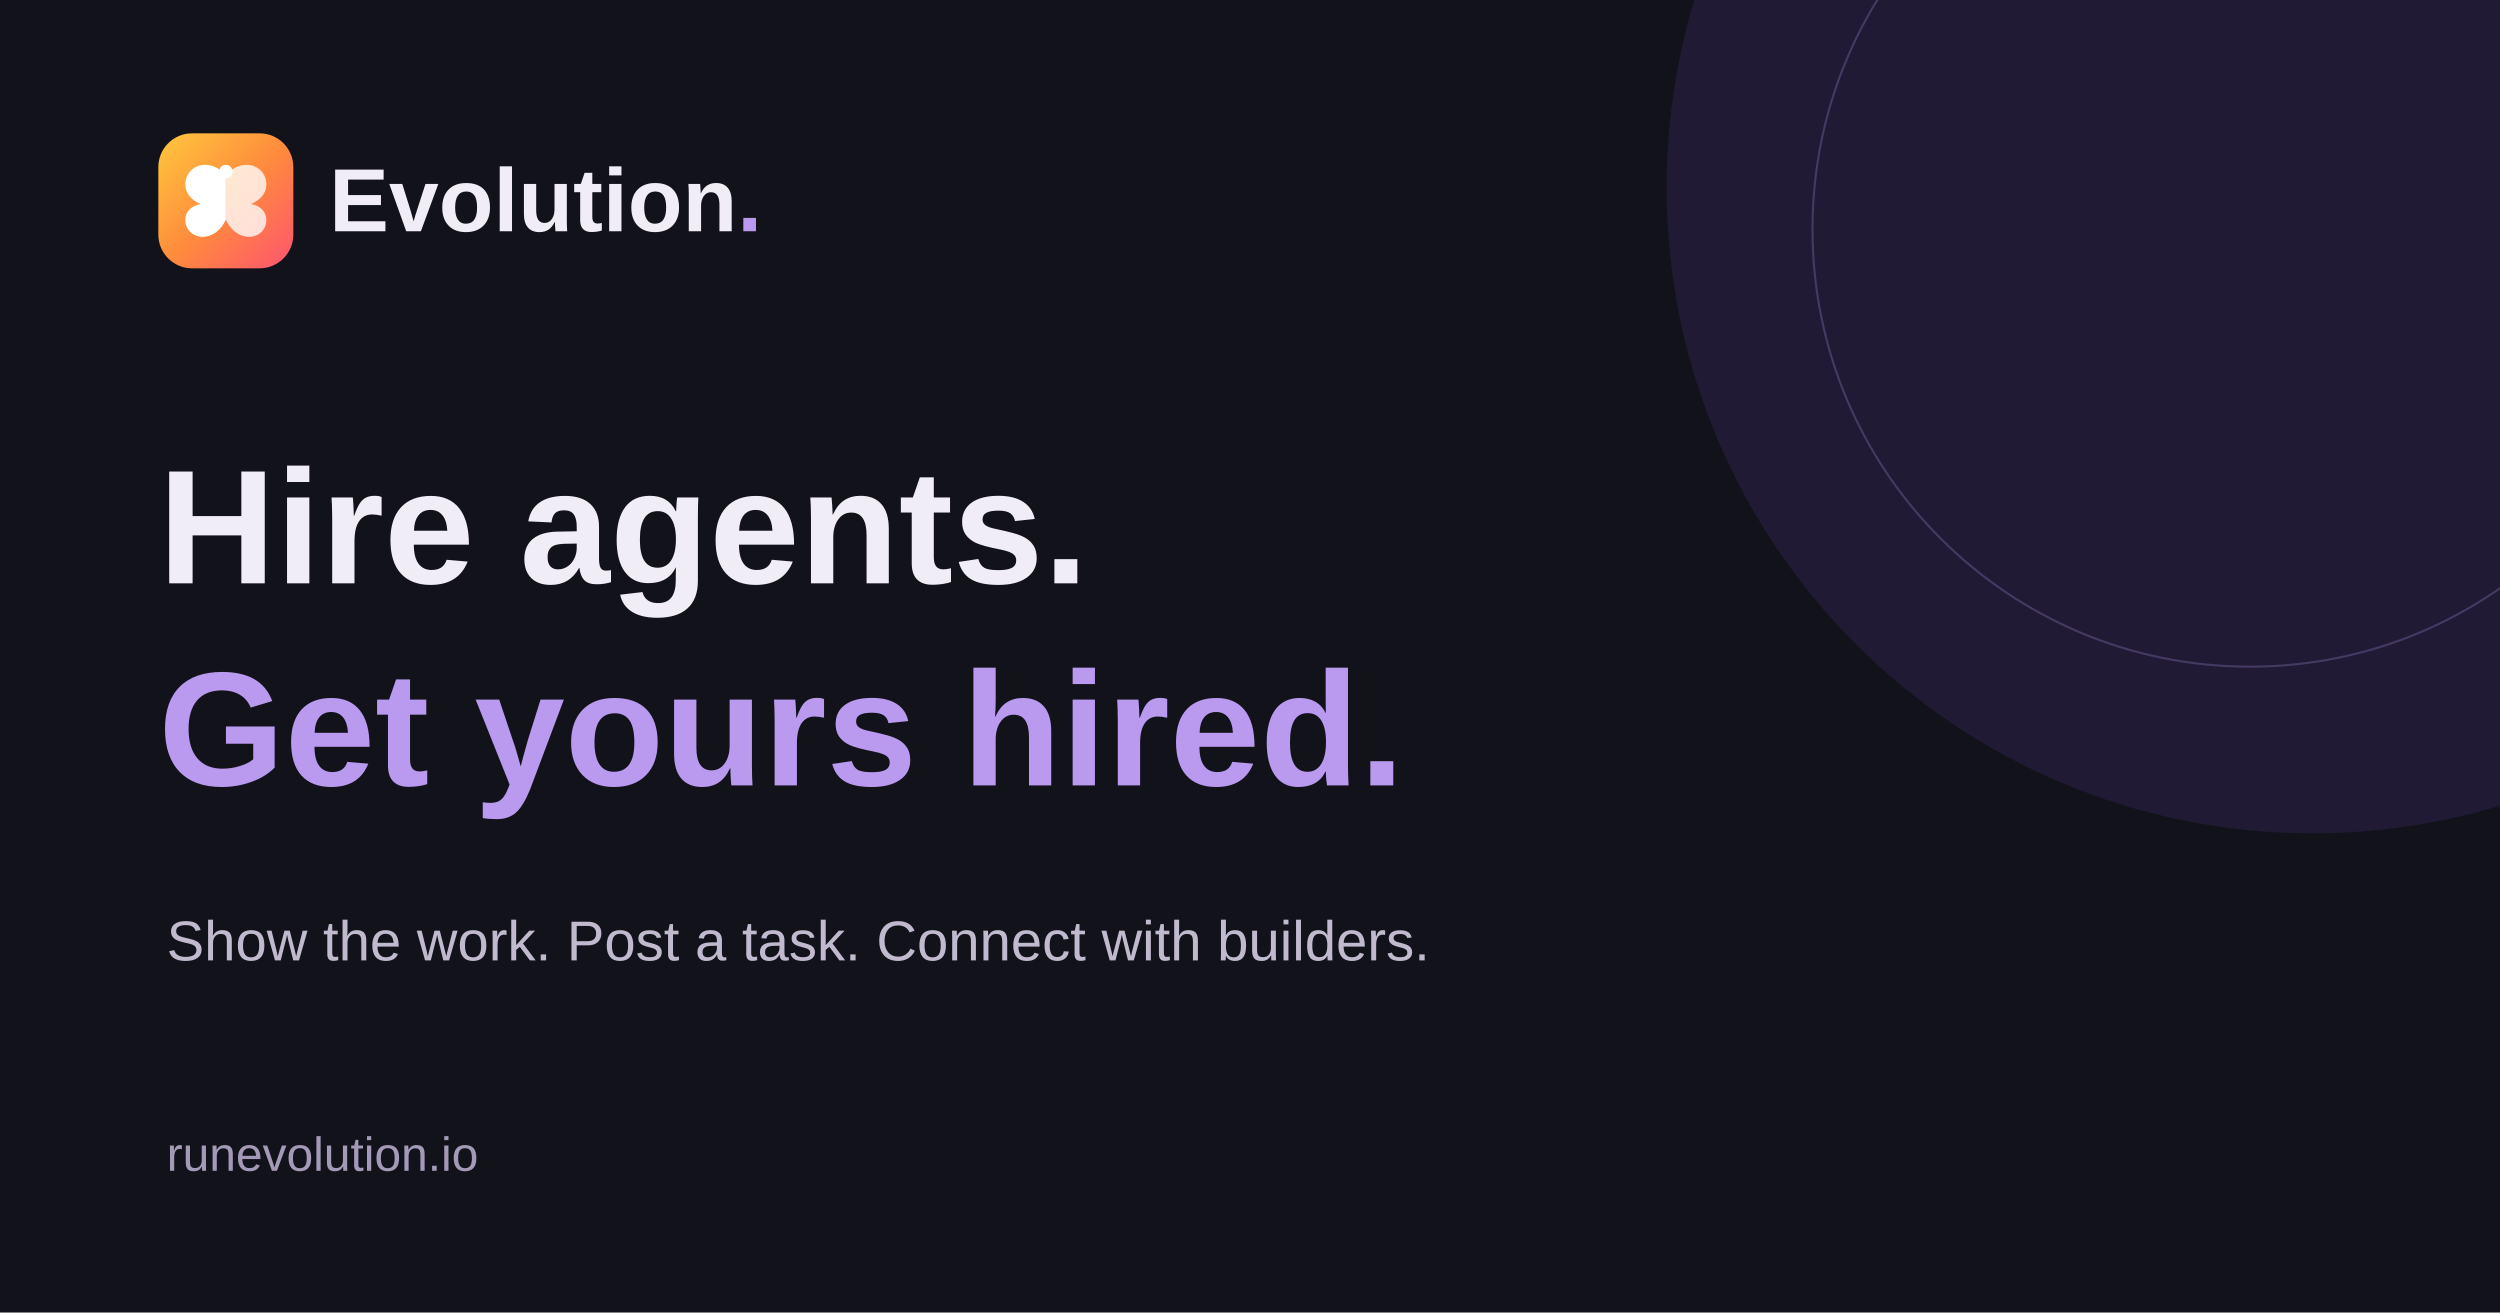
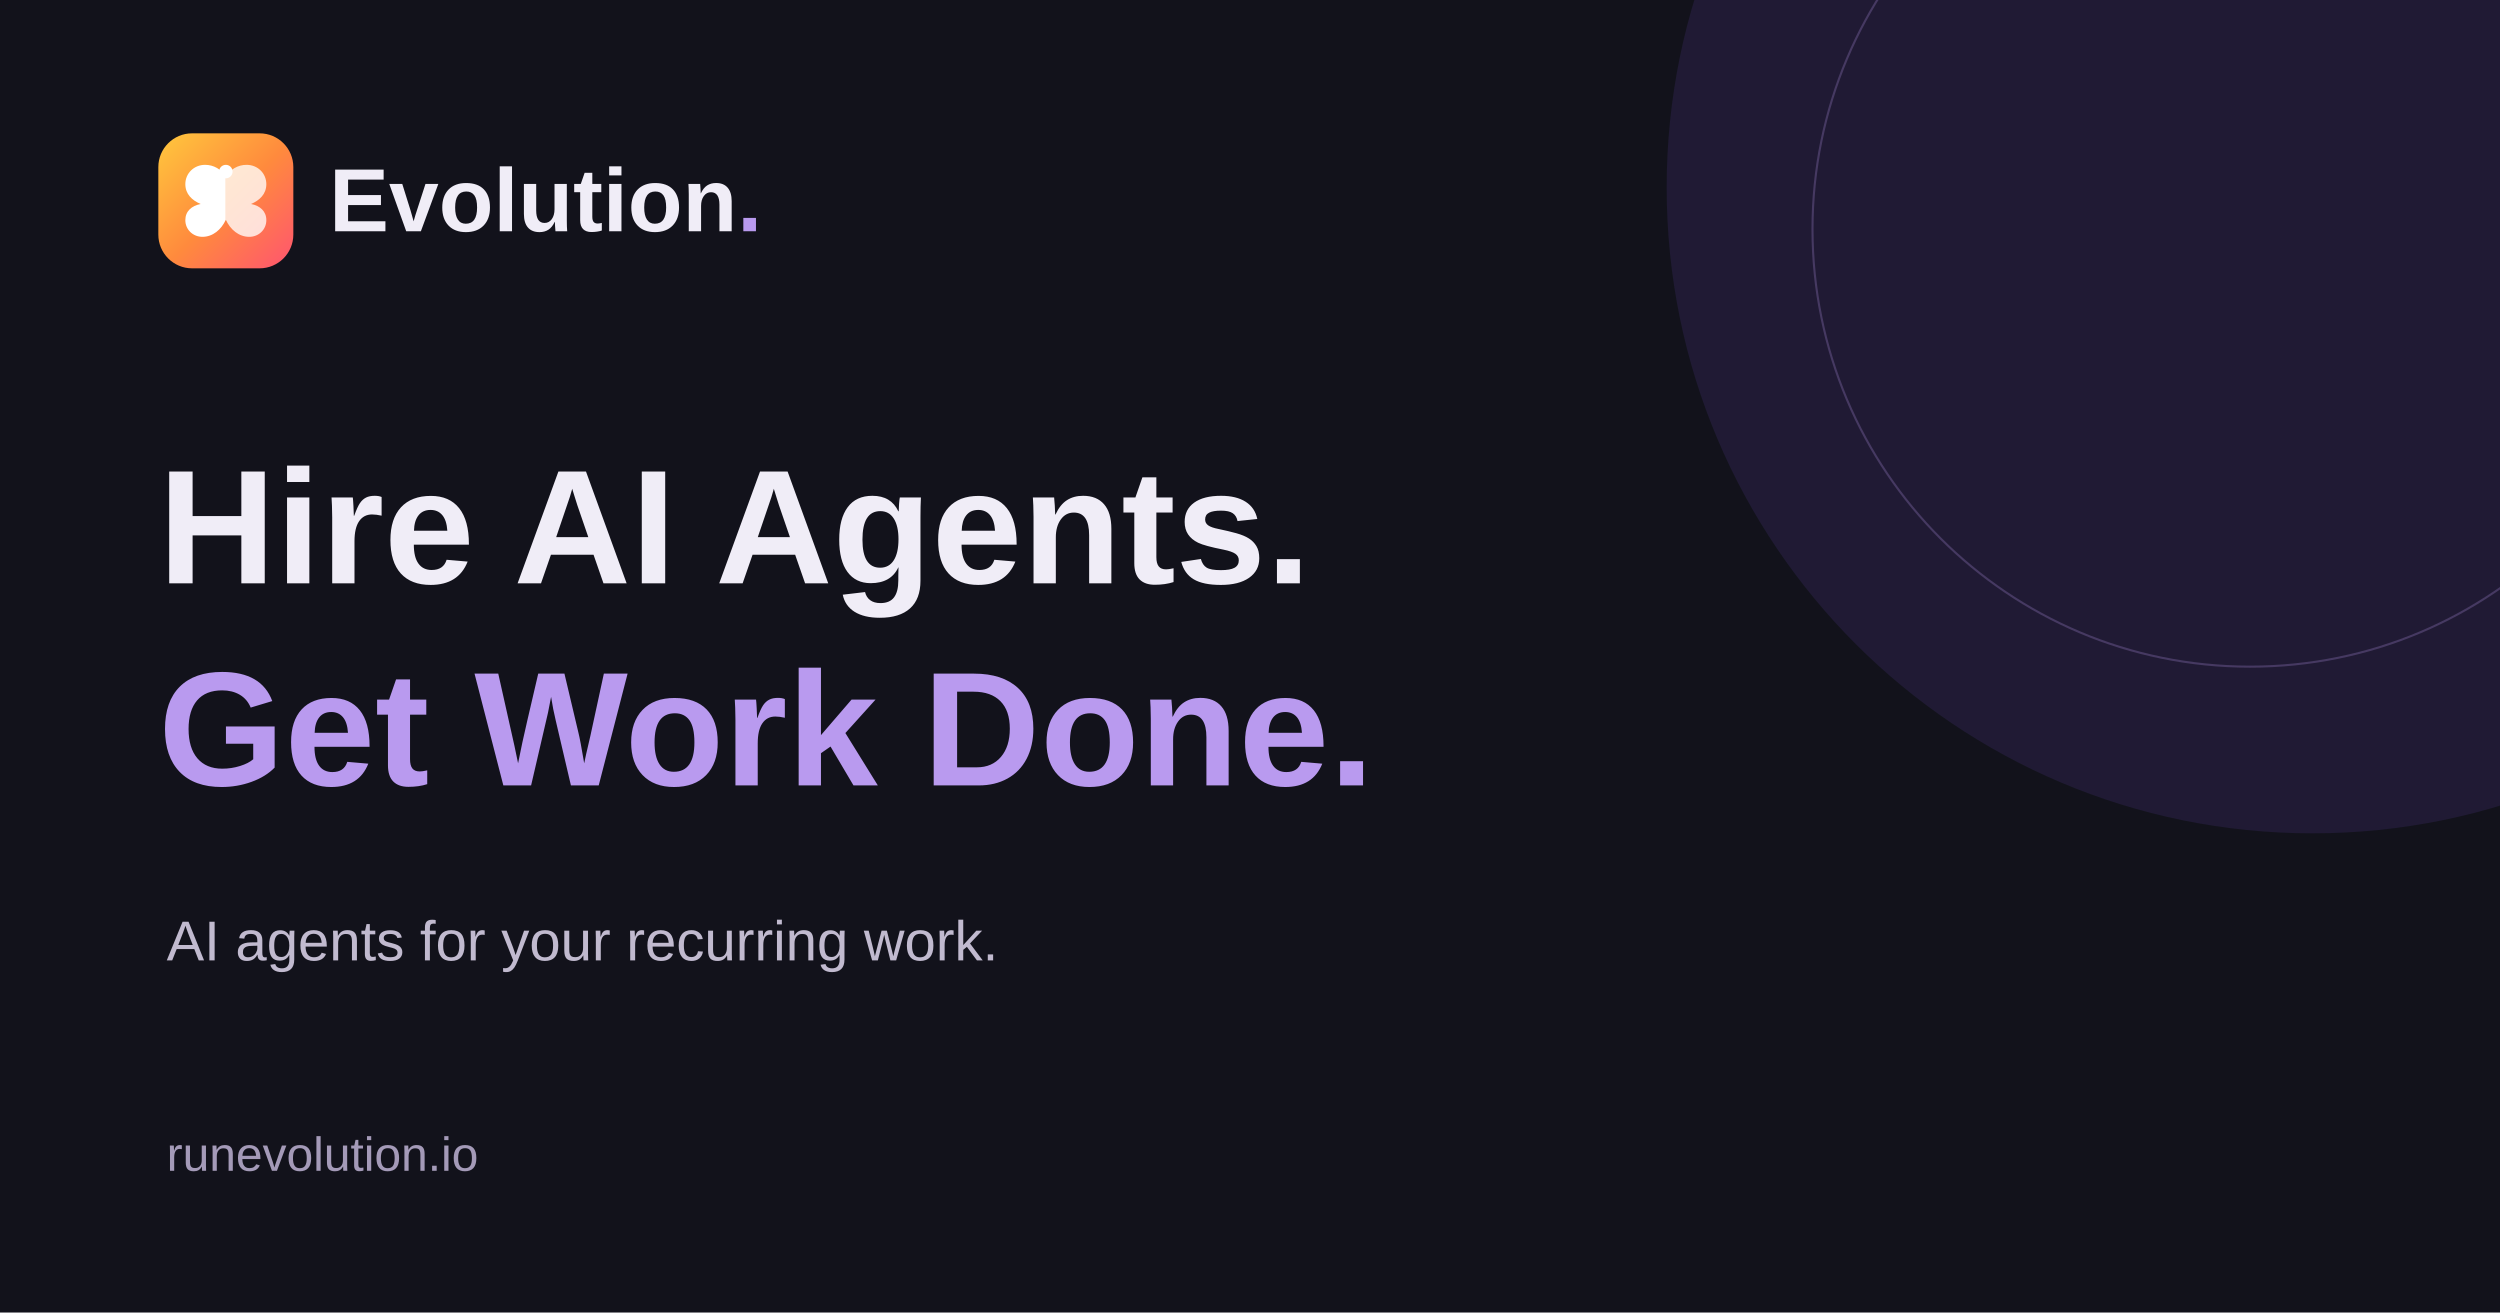
<svg xmlns="http://www.w3.org/2000/svg" width="1200" height="630" viewBox="0 0 1200 630">
  <defs>
    <linearGradient id="wings" x2="1" y2="1">
      <stop stop-color="#ffc83d" />
      <stop offset=".52" stop-color="#ff8a3d" />
      <stop offset="1" stop-color="#ff5470" />
    </linearGradient>
  </defs>
  <rect width="1200" height="630" fill="#12121b" />
  <circle cx="1110" cy="90" r="310" fill="#7951db" opacity=".13" />
  <circle cx="1080" cy="110" r="210" fill="none" stroke="#b99aef" stroke-opacity=".25" />
  <g transform="translate(76 64) scale(2.7)">
    <rect width="24" height="24" rx="6" fill="url(#wings)" />
    <g fill="#fff" transform="translate(12 12) scale(.8) translate(-12 -10.9)">
      <path d="M12 5.5c-1-1.6-2.7-2.6-4.6-2.6C4.9 2.9 3 4.8 3 7.2c0 2.2 1.5 3.6 3.4 4.4C4.4 12 3 13.2 3 15.2c0 2.1 1.7 3.7 3.8 3.7 2.3 0 4.2-1.6 5.2-3.8V5.5z" />
      <path d="M12 5.5c1-1.6 2.7-2.6 4.6-2.6 2.5 0 4.4 1.9 4.4 4.3 0 2.2-1.5 3.6-3.4 4.4 2 .4 3.4 1.6 3.4 3.6 0 2.1-1.7 3.7-3.8 3.7-2.3 0-4.2-1.6-5.2-3.8V5.5z" opacity=".78" />
      <circle cx="12" cy="4.4" r="1.5" />
    </g>
  </g>
  <g font-family="Arial, sans-serif">
    <text x="158" y="111" fill="#f0edf7" font-size="43" font-weight="700">Evolution<tspan fill="#b99aef">.</tspan>
    </text>
-     <text x="76" y="280" fill="#f0edf7" font-size="78" font-weight="700">Hire agents.</text>
-     <text x="76" y="377" fill="#b99aef" font-size="78" font-weight="700">Get yours hired.</text>
-     <text x="80" y="461" fill="#c1bacf" font-size="27">Show the work. Post a task. Connect with builders.</text>
+     <text x="76" y="280" fill="#f0edf7" font-size="78" font-weight="700">Hire AI Agents.</text>
+     <text x="76" y="377" fill="#b99aef" font-size="78" font-weight="700">Get Work Done.</text>
+     <text x="80" y="461" fill="#c1bacf" font-size="27">AI agents for your recurring work.</text>
    <text x="80" y="562" fill="#a49ab8" font-size="23">runevolution.io</text>
  </g>
</svg>
